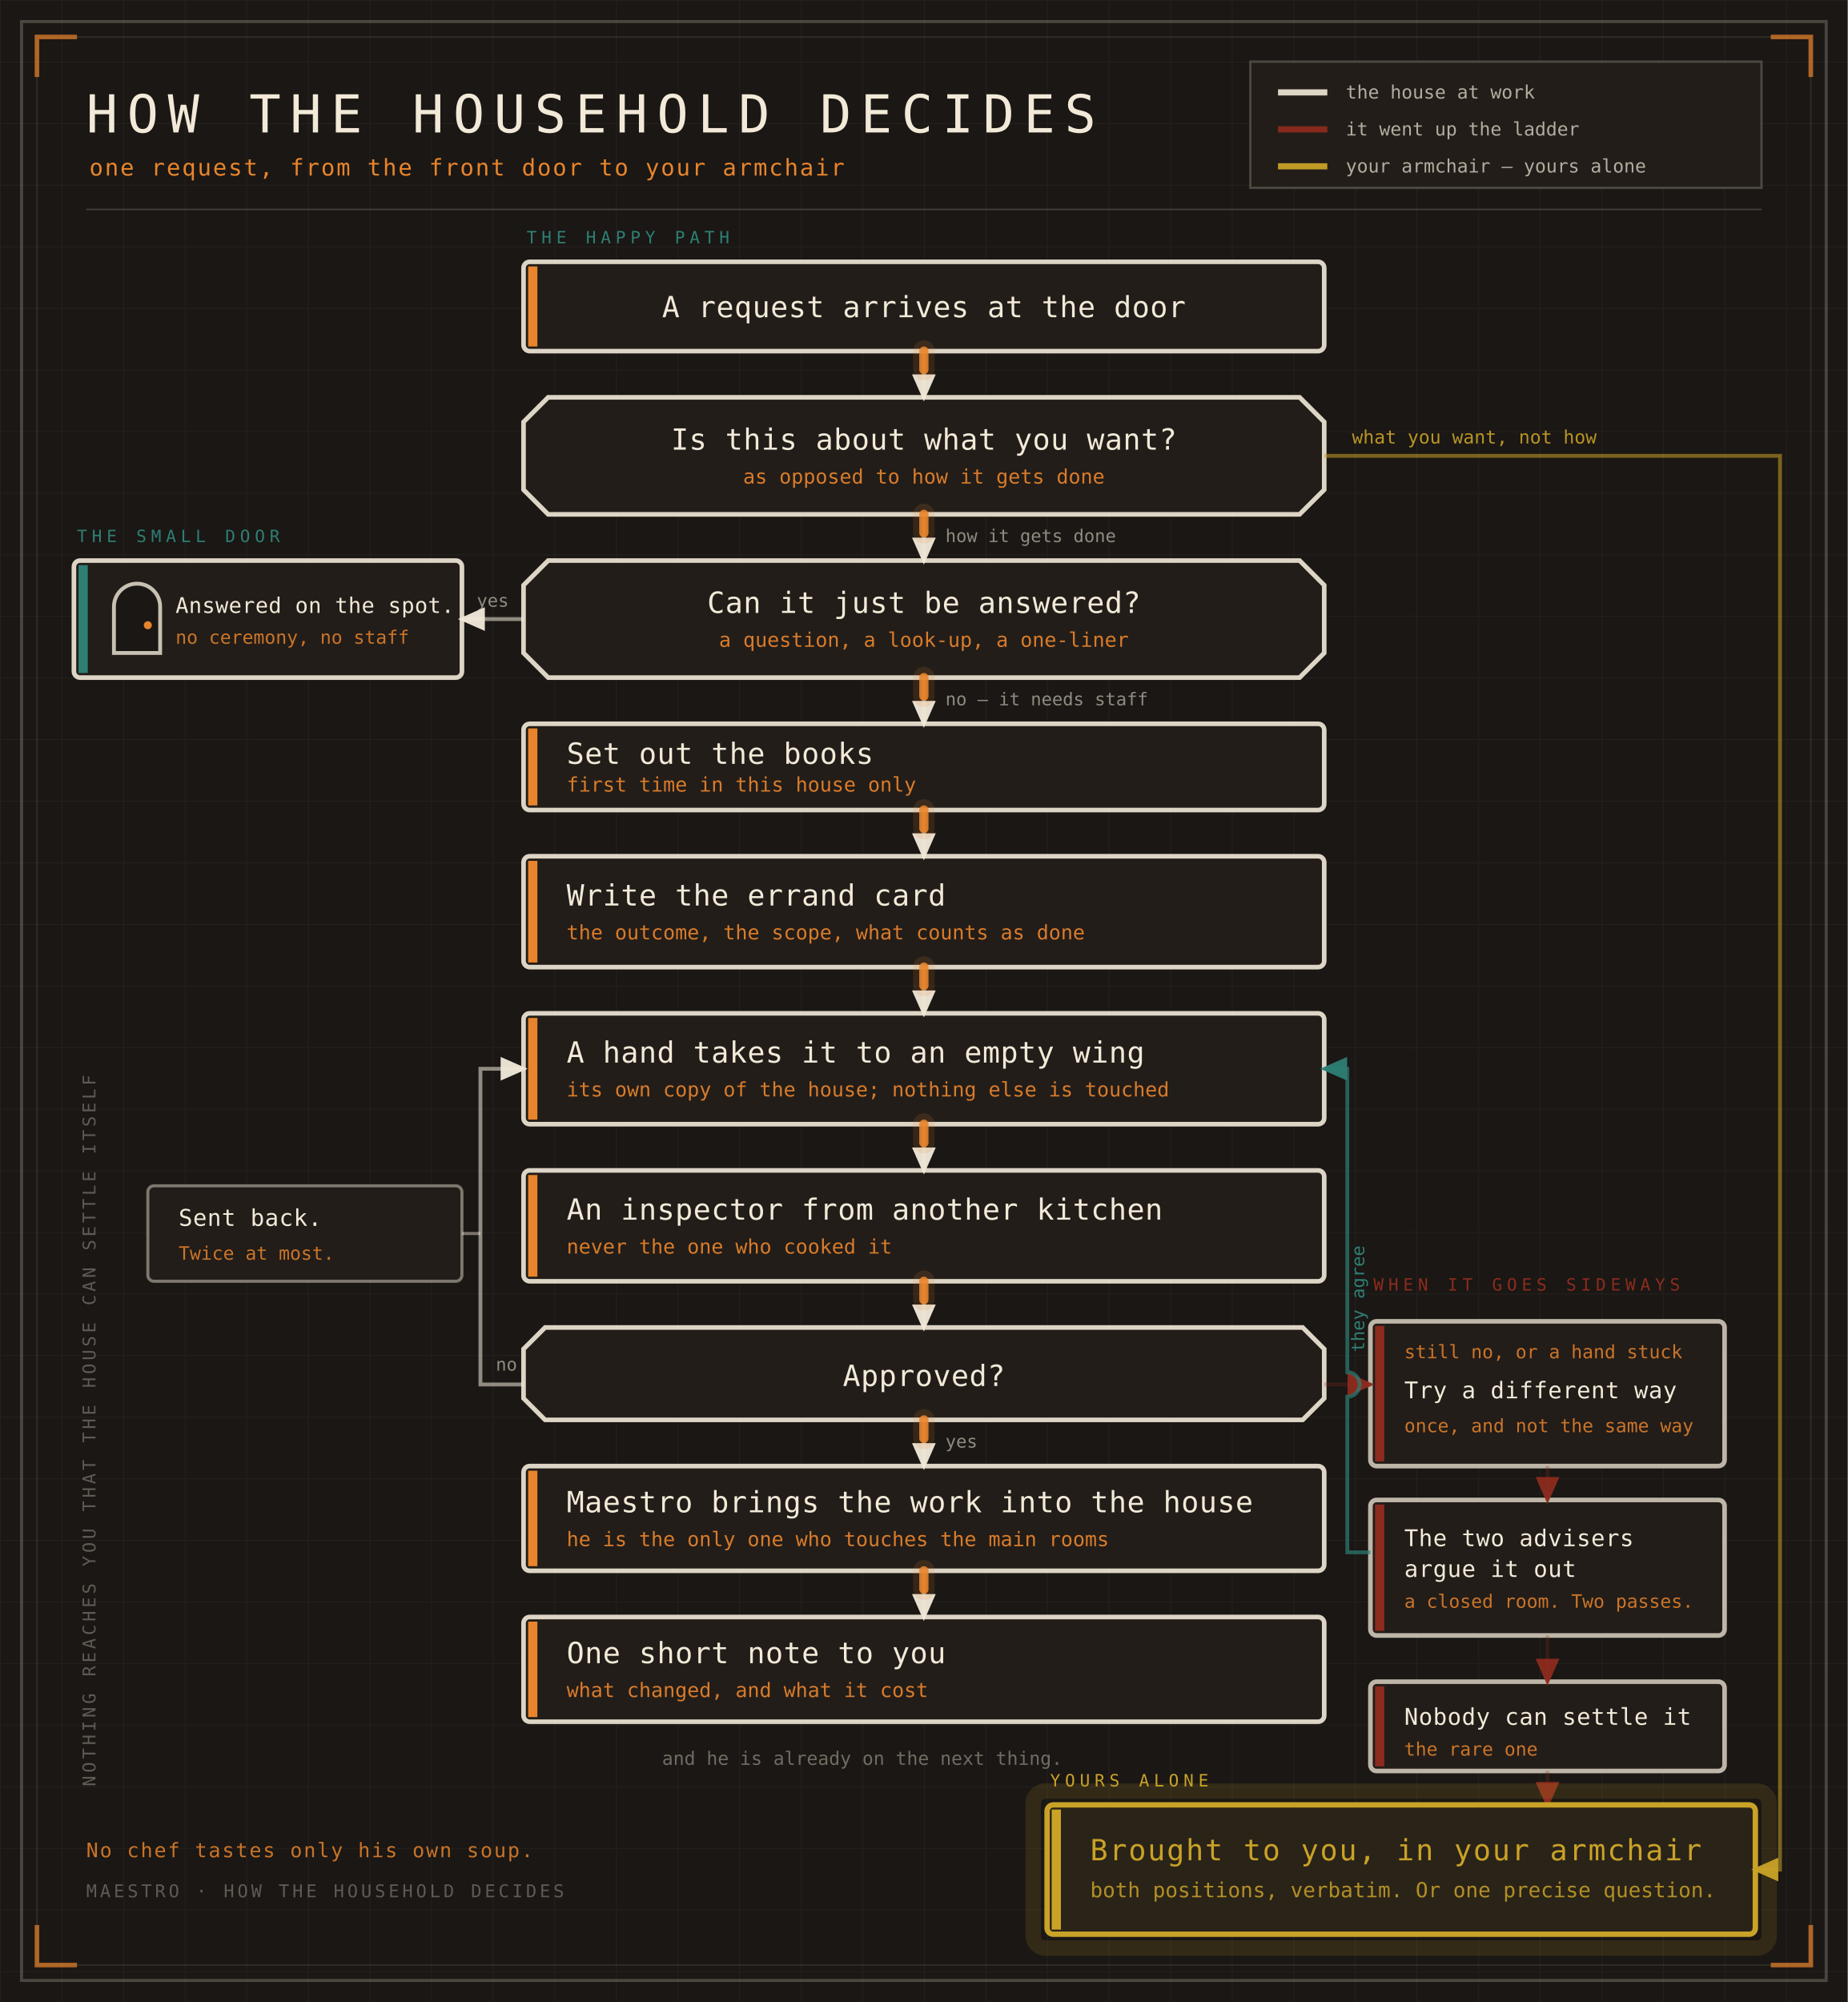
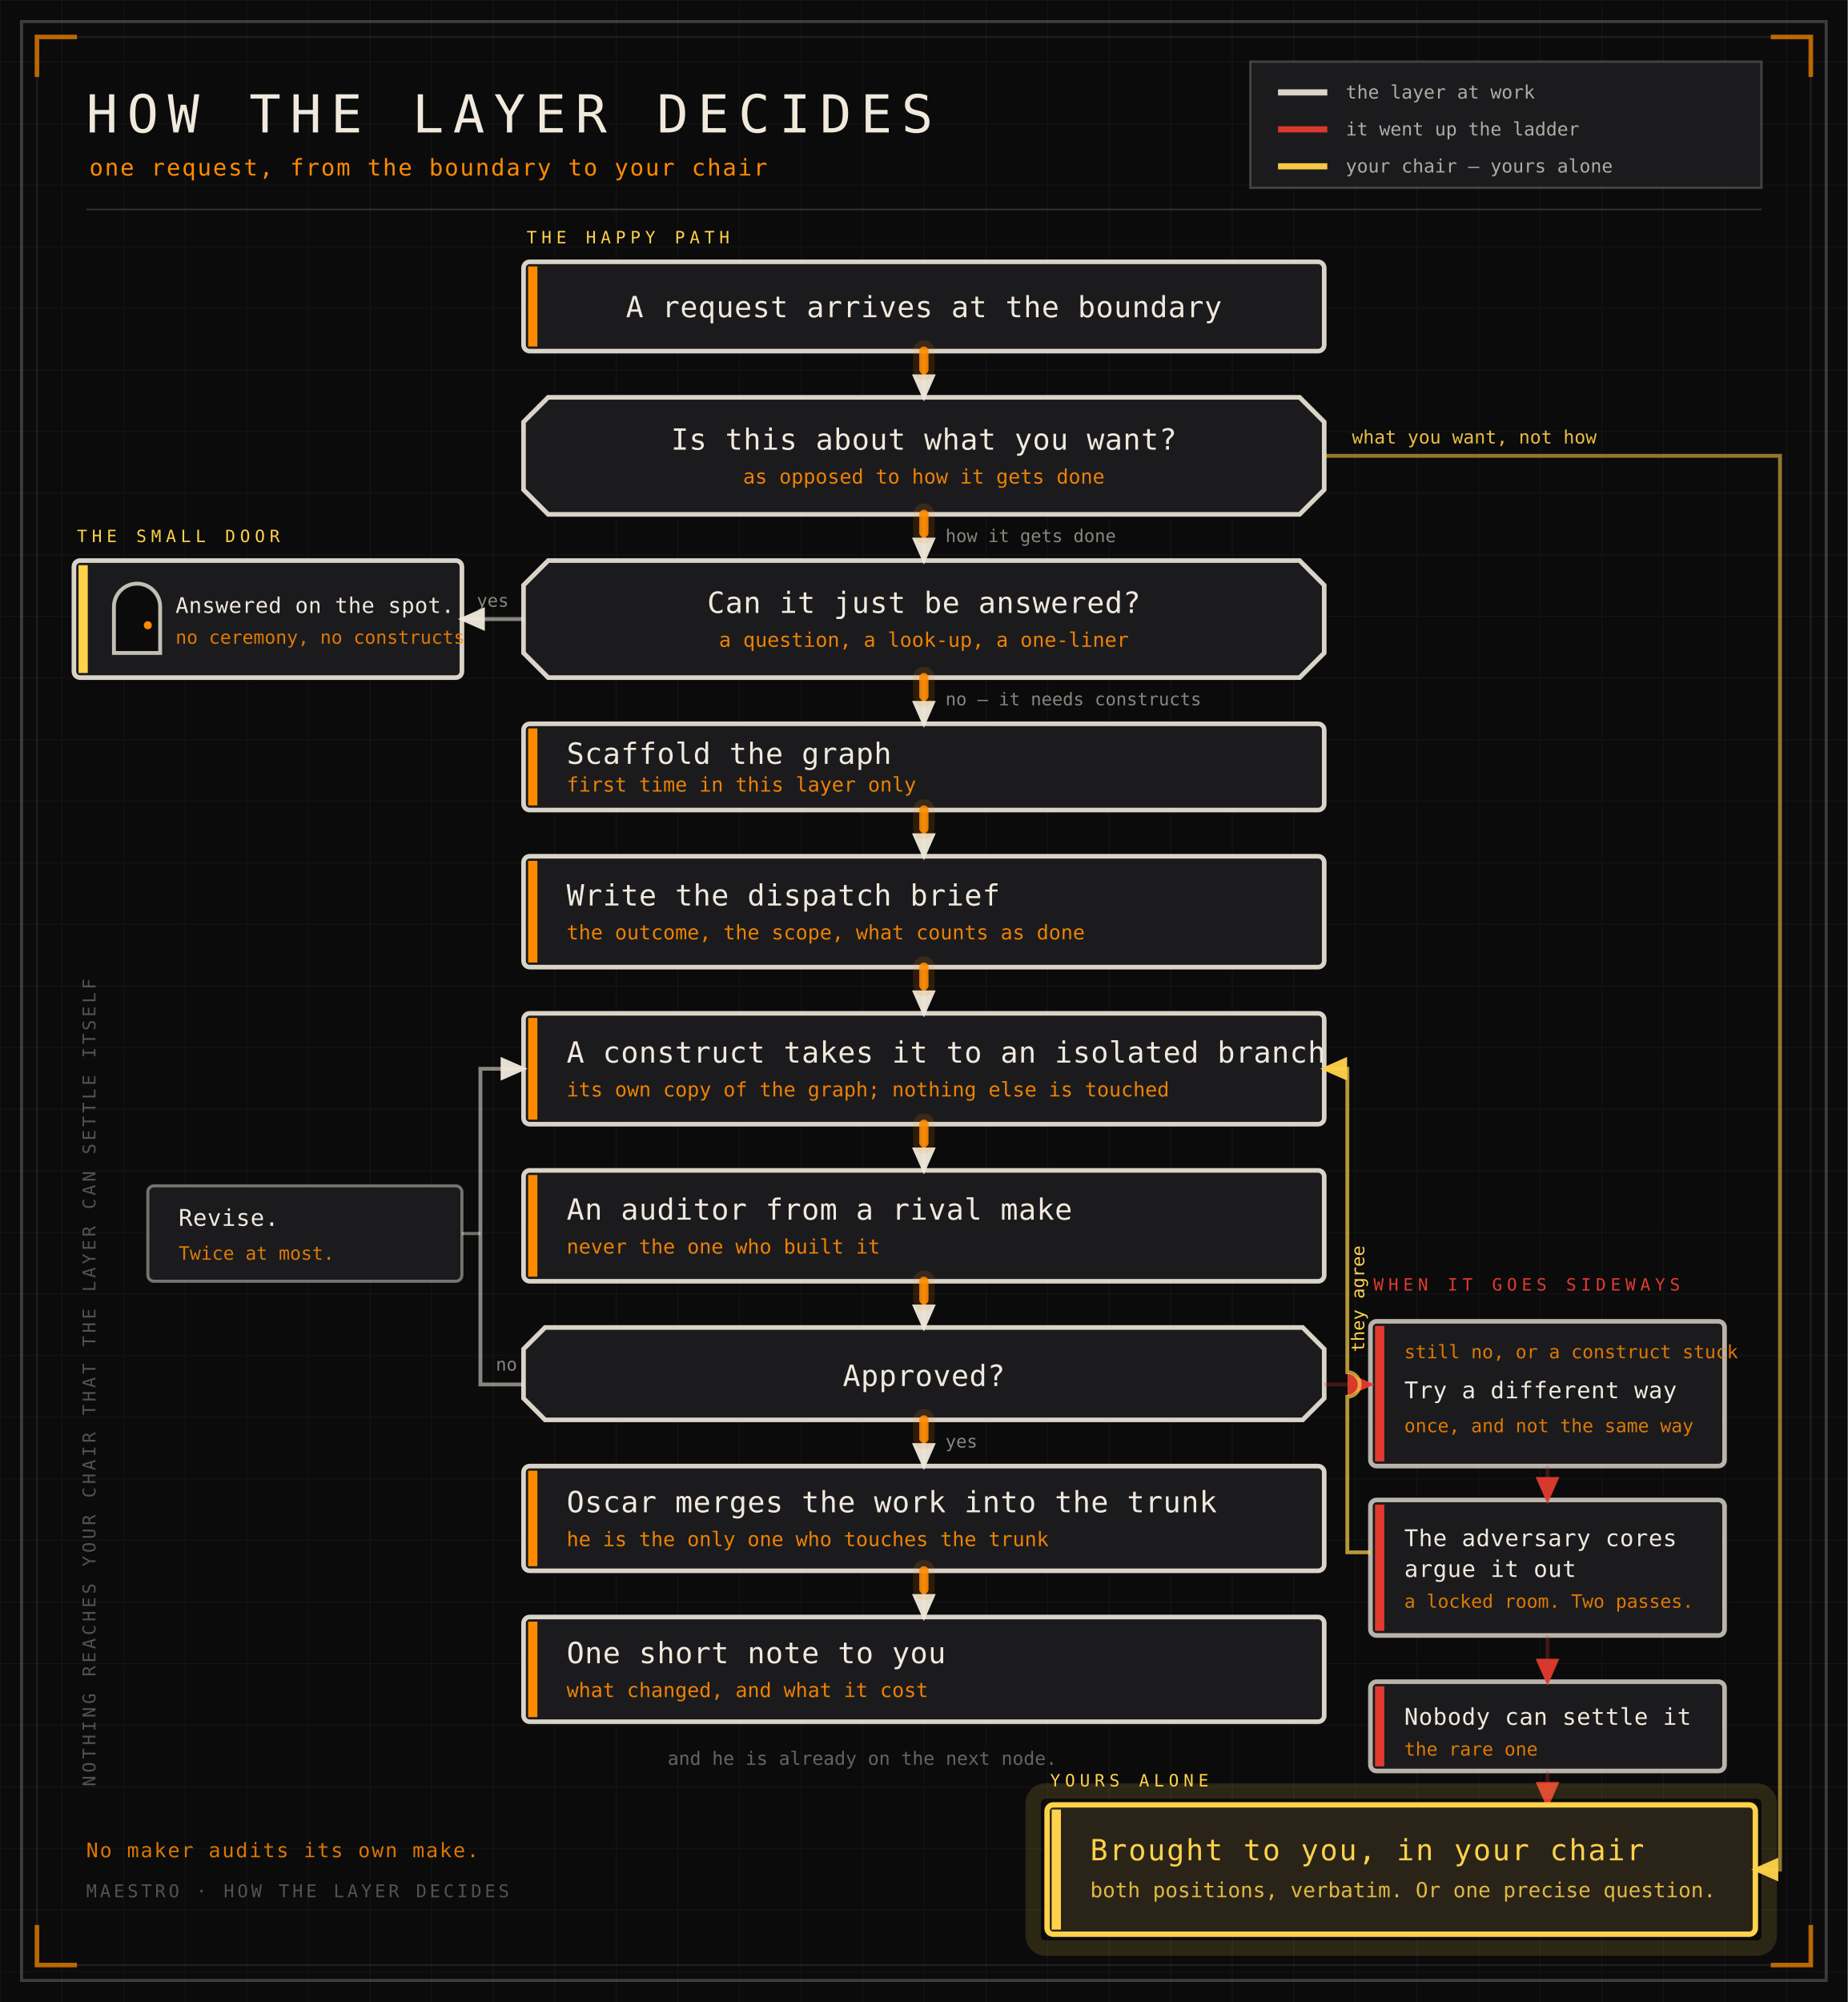
<svg xmlns="http://www.w3.org/2000/svg" viewBox="0 0 1200 1300" width="1200" height="1300" role="img" aria-labelledby="ttl desc" preserveAspectRatio="xMidYMid meet">
  <style>
  @media (prefers-reduced-motion: reduce) { .pulse { opacity: 0; } }
</style>
  <g font-family="ui-monospace, SFMono-Regular, Menlo, Consolas, monospace">
    <defs>
      <pattern id="grid" width="40" height="40" patternUnits="userSpaceOnUse">
-         <path d="M40 0H0V40" fill="none" stroke="#F2E9D8" stroke-opacity=".05" stroke-width="1" />
+         <path d="M40 0H0V40" fill="none" stroke="#F0E9DC" stroke-opacity=".05" stroke-width="1" />
      </pattern>
      <marker id="a-cream" viewBox="0 0 10 10" refX="8.5" refY="5" markerWidth="7" markerHeight="7" orient="auto-start-reverse">
-         <path d="M0 0.6L10 5L0 9.4z" fill="#F2E9D8" fill-opacity=".95" />
+         <path d="M0 0.6L10 5L0 9.4z" fill="#F0E9DC" fill-opacity=".95" />
      </marker>
-       <marker id="a-gold" viewBox="0 0 10 10" refX="8.5" refY="5" markerWidth="7" markerHeight="7" orient="auto-start-reverse">
-         <path d="M0 0.6L10 5L0 9.4z" fill="#C9A227" fill-opacity=".95" />
+       <marker id="a-yellow" viewBox="0 0 10 10" refX="8.5" refY="5" markerWidth="7" markerHeight="7" orient="auto-start-reverse">
+         <path d="M0 0.6L10 5L0 9.4z" fill="#FFD24A" fill-opacity=".95" />
      </marker>
-       <marker id="a-blood" viewBox="0 0 10 10" refX="8.5" refY="5" markerWidth="7" markerHeight="7" orient="auto-start-reverse">
-         <path d="M0 0.6L10 5L0 9.4z" fill="#8C2B1E" fill-opacity=".95" />
-       </marker>
-       <marker id="a-teal" viewBox="0 0 10 10" refX="8.5" refY="5" markerWidth="7" markerHeight="7" orient="auto-start-reverse">
-         <path d="M0 0.6L10 5L0 9.4z" fill="#2E7E74" fill-opacity=".95" />
+       <marker id="a-red" viewBox="0 0 10 10" refX="8.5" refY="5" markerWidth="7" markerHeight="7" orient="auto-start-reverse">
+         <path d="M0 0.6L10 5L0 9.4z" fill="#E13B2F" fill-opacity=".95" />
      </marker>
    </defs>
-     <rect width="1200" height="1300" fill="#1A1714" />
+     <rect width="1200" height="1300" fill="#0B0B0C" />
    <rect width="1200" height="1300" fill="url(#grid)" />
-     <rect x="14" y="14" width="1172" height="1272" fill="none" stroke="#F2E9D8" stroke-opacity=".22" stroke-width="2" />
-     <rect x="24" y="24" width="1152" height="1252" fill="none" stroke="#F2E9D8" stroke-opacity=".10" stroke-width="1" />
-     <path d="M24 50L24 24L50 24" fill="none" stroke="#E8842C" stroke-opacity=".7" stroke-width="3" />
-     <path d="M1176 50L1176 24L1150 24" fill="none" stroke="#E8842C" stroke-opacity=".7" stroke-width="3" />
-     <path d="M24 1250L24 1276L50 1276" fill="none" stroke="#E8842C" stroke-opacity=".7" stroke-width="3" />
-     <path d="M1176 1250L1176 1276L1150 1276" fill="none" stroke="#E8842C" stroke-opacity=".7" stroke-width="3" />
-     <text font-size="34" letter-spacing="6" fill="#F2E9D8" x="56" y="86">HOW THE HOUSEHOLD DECIDES</text>
-     <text font-size="15" letter-spacing="1" fill="#E8842C" x="58" y="114">one request, from the front door to your armchair</text>
-     <line x1="56" y1="136" x2="1144" y2="136" stroke="#F2E9D8" stroke-opacity=".18" stroke-width="1" />
-     <rect x="812" y="40" width="332" height="82" fill="#221D19" stroke="#F2E9D8" stroke-opacity=".22" stroke-width="1.5" />
-     <line x1="830" y1="60" x2="862" y2="60" stroke="#F2E9D8" stroke-opacity="0.9" stroke-width="4" />
-     <text font-size="12" fill="#F2E9D8" fill-opacity=".7" x="874" y="64">the house at work</text>
-     <line x1="830" y1="84" x2="862" y2="84" stroke="#8C2B1E" stroke-opacity="0.95" stroke-width="4" />
-     <text font-size="12" fill="#F2E9D8" fill-opacity=".7" x="874" y="88">it went up the ladder</text>
-     <line x1="830" y1="108" x2="862" y2="108" stroke="#C9A227" stroke-opacity="0.95" stroke-width="4" />
-     <text font-size="12" fill="#F2E9D8" fill-opacity=".7" x="874" y="112">your armchair — yours alone</text>
-     <text font-size="11" letter-spacing="3" fill="#2E7E74" x="342" y="158">THE HAPPY PATH</text>
-     <rect x="340" y="170" width="520" height="58" rx="4" fill="#221D19" stroke="#F2E9D8" stroke-opacity="0.9" stroke-width="3" />
-     <rect x="343" y="173" width="6" height="52" fill="#E8842C" />
-     <text font-size="19" letter-spacing="0.3" fill="#F2E9D8" x="600" y="206" text-anchor="middle">A request arrives at the door</text>
-     <path d="M356 258H844L860 274V318L844 334H356L340 318V274Z" fill="#221D19" stroke="#F2E9D8" stroke-opacity="0.9" stroke-width="3" />
-     <text font-size="19" letter-spacing="0.3" fill="#F2E9D8" x="600" y="292" text-anchor="middle">Is this about what you want?</text>
-     <text font-size="13" fill="#E8842C" fill-opacity=".92" x="600" y="314" text-anchor="middle">as opposed to how it gets done</text>
-     <path d="M356 364H844L860 380V424L844 440H356L340 424V380Z" fill="#221D19" stroke="#F2E9D8" stroke-opacity="0.9" stroke-width="3" />
-     <text font-size="19" letter-spacing="0.3" fill="#F2E9D8" x="600" y="398" text-anchor="middle">Can it just be answered?</text>
-     <text font-size="13" fill="#E8842C" fill-opacity=".92" x="600" y="420" text-anchor="middle">a question, a look-up, a one-liner</text>
-     <rect x="340" y="470" width="520" height="56" rx="4" fill="#221D19" stroke="#F2E9D8" stroke-opacity="0.9" stroke-width="3" />
-     <rect x="343" y="473" width="6" height="50" fill="#E8842C" />
-     <text font-size="19" letter-spacing="0.3" fill="#F2E9D8" x="368" y="496">Set out the books</text>
-     <text font-size="13" fill="#E8842C" fill-opacity=".92" x="368" y="514">first time in this house only</text>
-     <rect x="340" y="556" width="520" height="72" rx="4" fill="#221D19" stroke="#F2E9D8" stroke-opacity="0.9" stroke-width="3" />
-     <rect x="343" y="559" width="6" height="66" fill="#E8842C" />
-     <text font-size="19" letter-spacing="0.3" fill="#F2E9D8" x="368" y="588">Write the errand card</text>
-     <text font-size="13" fill="#E8842C" fill-opacity=".92" x="368" y="610">the outcome, the scope, what counts as done</text>
-     <rect x="340" y="658" width="520" height="72" rx="4" fill="#221D19" stroke="#F2E9D8" stroke-opacity="0.9" stroke-width="3" />
-     <rect x="343" y="661" width="6" height="66" fill="#E8842C" />
-     <text font-size="19" letter-spacing="0.3" fill="#F2E9D8" x="368" y="690">A hand takes it to an empty wing</text>
-     <text font-size="13" fill="#E8842C" fill-opacity=".92" x="368" y="712">its own copy of the house; nothing else is touched</text>
-     <rect x="340" y="760" width="520" height="72" rx="4" fill="#221D19" stroke="#F2E9D8" stroke-opacity="0.9" stroke-width="3" />
-     <rect x="343" y="763" width="6" height="66" fill="#E8842C" />
-     <text font-size="19" letter-spacing="0.3" fill="#F2E9D8" x="368" y="792">An inspector from another kitchen</text>
-     <text font-size="13" fill="#E8842C" fill-opacity=".92" x="368" y="814">never the one who cooked it</text>
-     <path d="M354 862H846L860 876V908L846 922H354L340 908V876Z" fill="#221D19" stroke="#F2E9D8" stroke-opacity="0.9" stroke-width="3" />
-     <text font-size="19" letter-spacing="0.3" fill="#F2E9D8" x="600" y="900" text-anchor="middle">Approved?</text>
-     <rect x="340" y="952" width="520" height="68" rx="4" fill="#221D19" stroke="#F2E9D8" stroke-opacity="0.9" stroke-width="3" />
-     <rect x="343" y="955" width="6" height="62" fill="#E8842C" />
-     <text font-size="19" letter-spacing="0.3" fill="#F2E9D8" x="368" y="982">Maestro brings the work into the house</text>
-     <text font-size="13" fill="#E8842C" fill-opacity=".92" x="368" y="1004">he is the only one who touches the main rooms</text>
-     <rect x="340" y="1050" width="520" height="68" rx="4" fill="#221D19" stroke="#F2E9D8" stroke-opacity="0.9" stroke-width="3" />
-     <rect x="343" y="1053" width="6" height="62" fill="#E8842C" />
-     <text font-size="19" letter-spacing="0.3" fill="#F2E9D8" x="368" y="1080">One short note to you</text>
-     <text font-size="13" fill="#E8842C" fill-opacity=".92" x="368" y="1102">what changed, and what it cost</text>
-     <text font-size="12" fill="#F2E9D8" fill-opacity=".4" x="560" y="1146" text-anchor="middle">and he is already on the next thing.</text>
-     <path d="M600 228V258" fill="none" stroke="#F2E9D8" stroke-opacity=".55" stroke-width="2.5" marker-end="url(#a-cream)" />
-     <path d="M600 334V364" fill="none" stroke="#F2E9D8" stroke-opacity=".55" stroke-width="2.5" marker-end="url(#a-cream)" />
-     <path d="M600 440V470" fill="none" stroke="#F2E9D8" stroke-opacity=".55" stroke-width="2.5" marker-end="url(#a-cream)" />
-     <path d="M600 526V556" fill="none" stroke="#F2E9D8" stroke-opacity=".55" stroke-width="2.5" marker-end="url(#a-cream)" />
-     <path d="M600 628V658" fill="none" stroke="#F2E9D8" stroke-opacity=".55" stroke-width="2.5" marker-end="url(#a-cream)" />
-     <path d="M600 730V760" fill="none" stroke="#F2E9D8" stroke-opacity=".55" stroke-width="2.5" marker-end="url(#a-cream)" />
-     <path d="M600 832V862" fill="none" stroke="#F2E9D8" stroke-opacity=".55" stroke-width="2.5" marker-end="url(#a-cream)" />
-     <path d="M600 922V952" fill="none" stroke="#F2E9D8" stroke-opacity=".55" stroke-width="2.5" marker-end="url(#a-cream)" />
-     <path d="M600 1020V1050" fill="none" stroke="#F2E9D8" stroke-opacity=".55" stroke-width="2.5" marker-end="url(#a-cream)" />
-     <path class="pulse" d="M600 228V258 M600 334V364 M600 440V470 M600 526V556 M600 628V658 M600 730V760 M600 832V862 M600 922V952 M600 1020V1050" fill="none" stroke="#E8842C" stroke-width="14" stroke-linecap="round" stroke-opacity=".14" stroke-dasharray="12 258">
+     <rect x="14" y="14" width="1172" height="1272" fill="none" stroke="#F0E9DC" stroke-opacity=".22" stroke-width="2" />
+     <rect x="24" y="24" width="1152" height="1252" fill="none" stroke="#F0E9DC" stroke-opacity=".10" stroke-width="1" />
+     <path d="M24 50L24 24L50 24" fill="none" stroke="#FF8A00" stroke-opacity=".7" stroke-width="3" />
+     <path d="M1176 50L1176 24L1150 24" fill="none" stroke="#FF8A00" stroke-opacity=".7" stroke-width="3" />
+     <path d="M24 1250L24 1276L50 1276" fill="none" stroke="#FF8A00" stroke-opacity=".7" stroke-width="3" />
+     <path d="M1176 1250L1176 1276L1150 1276" fill="none" stroke="#FF8A00" stroke-opacity=".7" stroke-width="3" />
+     <text font-size="34" letter-spacing="6" fill="#F0E9DC" x="56" y="86">HOW THE LAYER DECIDES</text>
+     <text font-size="15" letter-spacing="1" fill="#FF8A00" x="58" y="114">one request, from the boundary to your chair</text>
+     <line x1="56" y1="136" x2="1144" y2="136" stroke="#F0E9DC" stroke-opacity=".18" stroke-width="1" />
+     <rect x="812" y="40" width="332" height="82" fill="#1B1B1E" stroke="#F0E9DC" stroke-opacity=".22" stroke-width="1.5" />
+     <line x1="830" y1="60" x2="862" y2="60" stroke="#F0E9DC" stroke-opacity="0.9" stroke-width="4" />
+     <text font-size="12" fill="#F0E9DC" fill-opacity=".7" x="874" y="64">the layer at work</text>
+     <line x1="830" y1="84" x2="862" y2="84" stroke="#E13B2F" stroke-opacity="0.95" stroke-width="4" />
+     <text font-size="12" fill="#F0E9DC" fill-opacity=".7" x="874" y="88">it went up the ladder</text>
+     <line x1="830" y1="108" x2="862" y2="108" stroke="#FFD24A" stroke-opacity="0.95" stroke-width="4" />
+     <text font-size="12" fill="#F0E9DC" fill-opacity=".7" x="874" y="112">your chair — yours alone</text>
+     <text font-size="11" letter-spacing="3" fill="#FFD24A" x="342" y="158">THE HAPPY PATH</text>
+     <rect x="340" y="170" width="520" height="58" rx="4" fill="#1B1B1E" stroke="#F0E9DC" stroke-opacity="0.9" stroke-width="3" />
+     <rect x="343" y="173" width="6" height="52" fill="#FF8A00" />
+     <text font-size="19" letter-spacing="0.3" fill="#F0E9DC" x="600" y="206" text-anchor="middle">A request arrives at the boundary</text>
+     <path d="M356 258H844L860 274V318L844 334H356L340 318V274Z" fill="#1B1B1E" stroke="#F0E9DC" stroke-opacity="0.9" stroke-width="3" />
+     <text font-size="19" letter-spacing="0.3" fill="#F0E9DC" x="600" y="292" text-anchor="middle">Is this about what you want?</text>
+     <text font-size="13" fill="#FF8A00" fill-opacity=".92" x="600" y="314" text-anchor="middle">as opposed to how it gets done</text>
+     <path d="M356 364H844L860 380V424L844 440H356L340 424V380Z" fill="#1B1B1E" stroke="#F0E9DC" stroke-opacity="0.9" stroke-width="3" />
+     <text font-size="19" letter-spacing="0.3" fill="#F0E9DC" x="600" y="398" text-anchor="middle">Can it just be answered?</text>
+     <text font-size="13" fill="#FF8A00" fill-opacity=".92" x="600" y="420" text-anchor="middle">a question, a look-up, a one-liner</text>
+     <rect x="340" y="470" width="520" height="56" rx="4" fill="#1B1B1E" stroke="#F0E9DC" stroke-opacity="0.9" stroke-width="3" />
+     <rect x="343" y="473" width="6" height="50" fill="#FF8A00" />
+     <text font-size="19" letter-spacing="0.3" fill="#F0E9DC" x="368" y="496">Scaffold the graph</text>
+     <text font-size="13" fill="#FF8A00" fill-opacity=".92" x="368" y="514">first time in this layer only</text>
+     <rect x="340" y="556" width="520" height="72" rx="4" fill="#1B1B1E" stroke="#F0E9DC" stroke-opacity="0.9" stroke-width="3" />
+     <rect x="343" y="559" width="6" height="66" fill="#FF8A00" />
+     <text font-size="19" letter-spacing="0.3" fill="#F0E9DC" x="368" y="588">Write the dispatch brief</text>
+     <text font-size="13" fill="#FF8A00" fill-opacity=".92" x="368" y="610">the outcome, the scope, what counts as done</text>
+     <rect x="340" y="658" width="520" height="72" rx="4" fill="#1B1B1E" stroke="#F0E9DC" stroke-opacity="0.9" stroke-width="3" />
+     <rect x="343" y="661" width="6" height="66" fill="#FF8A00" />
+     <text font-size="19" letter-spacing="0.3" fill="#F0E9DC" x="368" y="690">A construct takes it to an isolated branch</text>
+     <text font-size="13" fill="#FF8A00" fill-opacity=".92" x="368" y="712">its own copy of the graph; nothing else is touched</text>
+     <rect x="340" y="760" width="520" height="72" rx="4" fill="#1B1B1E" stroke="#F0E9DC" stroke-opacity="0.9" stroke-width="3" />
+     <rect x="343" y="763" width="6" height="66" fill="#FF8A00" />
+     <text font-size="19" letter-spacing="0.3" fill="#F0E9DC" x="368" y="792">An auditor from a rival make</text>
+     <text font-size="13" fill="#FF8A00" fill-opacity=".92" x="368" y="814">never the one who built it</text>
+     <path d="M354 862H846L860 876V908L846 922H354L340 908V876Z" fill="#1B1B1E" stroke="#F0E9DC" stroke-opacity="0.9" stroke-width="3" />
+     <text font-size="19" letter-spacing="0.3" fill="#F0E9DC" x="600" y="900" text-anchor="middle">Approved?</text>
+     <rect x="340" y="952" width="520" height="68" rx="4" fill="#1B1B1E" stroke="#F0E9DC" stroke-opacity="0.9" stroke-width="3" />
+     <rect x="343" y="955" width="6" height="62" fill="#FF8A00" />
+     <text font-size="19" letter-spacing="0.3" fill="#F0E9DC" x="368" y="982">Oscar merges the work into the trunk</text>
+     <text font-size="13" fill="#FF8A00" fill-opacity=".92" x="368" y="1004">he is the only one who touches the trunk</text>
+     <rect x="340" y="1050" width="520" height="68" rx="4" fill="#1B1B1E" stroke="#F0E9DC" stroke-opacity="0.9" stroke-width="3" />
+     <rect x="343" y="1053" width="6" height="62" fill="#FF8A00" />
+     <text font-size="19" letter-spacing="0.3" fill="#F0E9DC" x="368" y="1080">One short note to you</text>
+     <text font-size="13" fill="#FF8A00" fill-opacity=".92" x="368" y="1102">what changed, and what it cost</text>
+     <text font-size="12" fill="#F0E9DC" fill-opacity=".4" x="560" y="1146" text-anchor="middle">and he is already on the next node.</text>
+     <path d="M600 228V258" fill="none" stroke="#F0E9DC" stroke-opacity=".55" stroke-width="2.5" marker-end="url(#a-cream)" />
+     <path d="M600 334V364" fill="none" stroke="#F0E9DC" stroke-opacity=".55" stroke-width="2.5" marker-end="url(#a-cream)" />
+     <path d="M600 440V470" fill="none" stroke="#F0E9DC" stroke-opacity=".55" stroke-width="2.5" marker-end="url(#a-cream)" />
+     <path d="M600 526V556" fill="none" stroke="#F0E9DC" stroke-opacity=".55" stroke-width="2.5" marker-end="url(#a-cream)" />
+     <path d="M600 628V658" fill="none" stroke="#F0E9DC" stroke-opacity=".55" stroke-width="2.5" marker-end="url(#a-cream)" />
+     <path d="M600 730V760" fill="none" stroke="#F0E9DC" stroke-opacity=".55" stroke-width="2.5" marker-end="url(#a-cream)" />
+     <path d="M600 832V862" fill="none" stroke="#F0E9DC" stroke-opacity=".55" stroke-width="2.5" marker-end="url(#a-cream)" />
+     <path d="M600 922V952" fill="none" stroke="#F0E9DC" stroke-opacity=".55" stroke-width="2.5" marker-end="url(#a-cream)" />
+     <path d="M600 1020V1050" fill="none" stroke="#F0E9DC" stroke-opacity=".55" stroke-width="2.5" marker-end="url(#a-cream)" />
+     <path class="pulse" d="M600 228V258 M600 334V364 M600 440V470 M600 526V556 M600 628V658 M600 730V760 M600 832V862 M600 922V952 M600 1020V1050" fill="none" stroke="#FF8A00" stroke-width="14" stroke-linecap="round" stroke-opacity=".14" stroke-dasharray="12 258">
      <animate attributeName="stroke-dashoffset" from="0" to="-270" dur="3s" repeatCount="indefinite" />
    </path>
-     <path class="pulse" d="M600 228V258 M600 334V364 M600 440V470 M600 526V556 M600 628V658 M600 730V760 M600 832V862 M600 922V952 M600 1020V1050" fill="none" stroke="#E8842C" stroke-width="6" stroke-linecap="round" stroke-opacity=".9" stroke-dasharray="12 258">
+     <path class="pulse" d="M600 228V258 M600 334V364 M600 440V470 M600 526V556 M600 628V658 M600 730V760 M600 832V862 M600 922V952 M600 1020V1050" fill="none" stroke="#FF8A00" stroke-width="6" stroke-linecap="round" stroke-opacity=".9" stroke-dasharray="12 258">
      <animate attributeName="stroke-dashoffset" from="0" to="-270" dur="3s" repeatCount="indefinite" />
    </path>
-     <text font-size="11.5" fill="#F2E9D8" fill-opacity=".55" x="614" y="352">how it gets done</text>
-     <text font-size="11.5" fill="#F2E9D8" fill-opacity=".55" x="614" y="458">no — it needs staff</text>
-     <text font-size="11.5" fill="#F2E9D8" fill-opacity=".55" x="614" y="940">yes</text>
-     <text font-size="11" letter-spacing="3" fill="#2E7E74" x="50" y="352">THE SMALL DOOR</text>
-     <rect x="48" y="364" width="252" height="76" rx="4" fill="#221D19" stroke="#F2E9D8" stroke-opacity="0.9" stroke-width="3" />
-     <rect x="51" y="367" width="6" height="70" fill="#2E7E74" />
-     <path d="M74 424V394a15 15 0 0 1 30 0V424z" fill="#1A1714" stroke="#F2E9D8" stroke-opacity=".8" stroke-width="2.5" />
-     <circle cx="96" cy="406" r="2.6" fill="#E8842C" />
-     <text font-size="14" letter-spacing="0.2" fill="#F2E9D8" x="114" y="398">Answered on the spot.</text>
-     <text font-size="12" fill="#E8842C" fill-opacity=".85" x="114" y="418">no ceremony, no staff</text>
-     <path d="M340 402H300" fill="none" stroke="#F2E9D8" stroke-opacity=".55" stroke-width="2.5" marker-end="url(#a-cream)" />
-     <text font-size="11.5" fill="#F2E9D8" fill-opacity=".55" x="320" y="394" text-anchor="middle">yes</text>
-     <path d="M340 899H312V694H340" fill="none" stroke="#F2E9D8" stroke-opacity=".55" stroke-width="2.5" marker-end="url(#a-cream)" />
-     <text font-size="11.5" fill="#F2E9D8" fill-opacity=".55" x="322" y="890">no</text>
-     <rect x="96" y="770" width="204" height="62" rx="4" fill="#221D19" stroke="#F2E9D8" stroke-opacity=".45" stroke-width="2" />
-     <line x1="300" y1="801" x2="312" y2="801" stroke="#F2E9D8" stroke-opacity=".45" stroke-width="2" />
-     <text font-size="15" letter-spacing="0.3" fill="#F2E9D8" x="116" y="796">Sent back.</text>
-     <text font-size="12" fill="#E8842C" fill-opacity=".85" x="116" y="818">Twice at most.</text>
-     <text font-size="11" letter-spacing="3" fill="#8C2B1E" x="892" y="838">WHEN IT GOES SIDEWAYS</text>
-     <rect x="890" y="858" width="230" height="94" rx="4" fill="#221D19" stroke="#F2E9D8" stroke-opacity="0.75" stroke-width="3" />
-     <rect x="893" y="861" width="6" height="88" fill="#8C2B1E" />
-     <text font-size="12" fill="#E8842C" fill-opacity=".85" x="912" y="882">still no, or a hand stuck</text>
-     <text font-size="15" letter-spacing="0.3" fill="#F2E9D8" x="912" y="908">Try a different way</text>
-     <text font-size="12" fill="#E8842C" fill-opacity=".85" x="912" y="930">once, and not the same way</text>
-     <rect x="890" y="974" width="230" height="88" rx="4" fill="#221D19" stroke="#F2E9D8" stroke-opacity="0.75" stroke-width="3" />
-     <rect x="893" y="977" width="6" height="82" fill="#8C2B1E" />
-     <text font-size="15" letter-spacing="0.3" fill="#F2E9D8" x="912" y="1004">The two advisers</text>
-     <text font-size="15" letter-spacing="0.3" fill="#F2E9D8" x="912" y="1024">argue it out</text>
-     <text font-size="12" fill="#E8842C" fill-opacity=".85" x="912" y="1044">a closed room. Two passes.</text>
-     <rect x="890" y="1092" width="230" height="58" rx="4" fill="#221D19" stroke="#F2E9D8" stroke-opacity="0.75" stroke-width="3" />
-     <rect x="893" y="1095" width="6" height="52" fill="#8C2B1E" />
-     <text font-size="15" letter-spacing="0.3" fill="#F2E9D8" x="912" y="1120">Nobody can settle it</text>
-     <text font-size="12" fill="#E8842C" fill-opacity=".85" x="912" y="1140">the rare one</text>
-     <path d="M860 899H890" fill="none" stroke="#8C2B1E" stroke-opacity=".26" stroke-width="2.5" marker-end="url(#a-blood)">
+     <text font-size="11.5" fill="#F0E9DC" fill-opacity=".55" x="614" y="352">how it gets done</text>
+     <text font-size="11.5" fill="#F0E9DC" fill-opacity=".55" x="614" y="458">no — it needs constructs</text>
+     <text font-size="11.5" fill="#F0E9DC" fill-opacity=".55" x="614" y="940">yes</text>
+     <text font-size="11" letter-spacing="3" fill="#FFD24A" x="50" y="352">THE SMALL DOOR</text>
+     <rect x="48" y="364" width="252" height="76" rx="4" fill="#1B1B1E" stroke="#F0E9DC" stroke-opacity="0.9" stroke-width="3" />
+     <rect x="51" y="367" width="6" height="70" fill="#FFD24A" />
+     <path d="M74 424V394a15 15 0 0 1 30 0V424z" fill="#0B0B0C" stroke="#F0E9DC" stroke-opacity=".8" stroke-width="2.5" />
+     <circle cx="96" cy="406" r="2.6" fill="#FF8A00" />
+     <text font-size="14" letter-spacing="0.2" fill="#F0E9DC" x="114" y="398">Answered on the spot.</text>
+     <text font-size="12" fill="#FF8A00" fill-opacity=".85" x="114" y="418">no ceremony, no constructs</text>
+     <path d="M340 402H300" fill="none" stroke="#F0E9DC" stroke-opacity=".55" stroke-width="2.5" marker-end="url(#a-cream)" />
+     <text font-size="11.5" fill="#F0E9DC" fill-opacity=".55" x="320" y="394" text-anchor="middle">yes</text>
+     <path d="M340 899H312V694H340" fill="none" stroke="#F0E9DC" stroke-opacity=".55" stroke-width="2.5" marker-end="url(#a-cream)" />
+     <text font-size="11.5" fill="#F0E9DC" fill-opacity=".55" x="322" y="890">no</text>
+     <rect x="96" y="770" width="204" height="62" rx="4" fill="#1B1B1E" stroke="#F0E9DC" stroke-opacity=".45" stroke-width="2" />
+     <line x1="300" y1="801" x2="312" y2="801" stroke="#F0E9DC" stroke-opacity=".45" stroke-width="2" />
+     <text font-size="15" letter-spacing="0.3" fill="#F0E9DC" x="116" y="796">Revise.</text>
+     <text font-size="12" fill="#FF8A00" fill-opacity=".85" x="116" y="818">Twice at most.</text>
+     <text font-size="11" letter-spacing="3" fill="#E13B2F" x="892" y="838">WHEN IT GOES SIDEWAYS</text>
+     <rect x="890" y="858" width="230" height="94" rx="4" fill="#1B1B1E" stroke="#F0E9DC" stroke-opacity="0.75" stroke-width="3" />
+     <rect x="893" y="861" width="6" height="88" fill="#E13B2F" />
+     <text font-size="12" fill="#FF8A00" fill-opacity=".85" x="912" y="882">still no, or a construct stuck</text>
+     <text font-size="15" letter-spacing="0.3" fill="#F0E9DC" x="912" y="908">Try a different way</text>
+     <text font-size="12" fill="#FF8A00" fill-opacity=".85" x="912" y="930">once, and not the same way</text>
+     <rect x="890" y="974" width="230" height="88" rx="4" fill="#1B1B1E" stroke="#F0E9DC" stroke-opacity="0.75" stroke-width="3" />
+     <rect x="893" y="977" width="6" height="82" fill="#E13B2F" />
+     <text font-size="15" letter-spacing="0.3" fill="#F0E9DC" x="912" y="1004">The adversary cores</text>
+     <text font-size="15" letter-spacing="0.3" fill="#F0E9DC" x="912" y="1024">argue it out</text>
+     <text font-size="12" fill="#FF8A00" fill-opacity=".85" x="912" y="1044">a locked room. Two passes.</text>
+     <rect x="890" y="1092" width="230" height="58" rx="4" fill="#1B1B1E" stroke="#F0E9DC" stroke-opacity="0.75" stroke-width="3" />
+     <rect x="893" y="1095" width="6" height="52" fill="#E13B2F" />
+     <text font-size="15" letter-spacing="0.3" fill="#F0E9DC" x="912" y="1120">Nobody can settle it</text>
+     <text font-size="12" fill="#FF8A00" fill-opacity=".85" x="912" y="1140">the rare one</text>
+     <path d="M860 899H890" fill="none" stroke="#E13B2F" stroke-opacity=".26" stroke-width="2.5" marker-end="url(#a-red)">
      <animate attributeName="stroke-opacity" values=".26;.55;.26" dur="4s" repeatCount="indefinite" />
    </path>
-     <path d="M1005 952V974" fill="none" stroke="#8C2B1E" stroke-opacity=".26" stroke-width="2.5" marker-end="url(#a-blood)">
+     <path d="M1005 952V974" fill="none" stroke="#E13B2F" stroke-opacity=".26" stroke-width="2.5" marker-end="url(#a-red)">
      <animate attributeName="stroke-opacity" values=".26;.55;.26" dur="4s" repeatCount="indefinite" />
    </path>
-     <path d="M1005 1062V1092" fill="none" stroke="#8C2B1E" stroke-opacity=".26" stroke-width="2.5" marker-end="url(#a-blood)">
+     <path d="M1005 1062V1092" fill="none" stroke="#E13B2F" stroke-opacity=".26" stroke-width="2.5" marker-end="url(#a-red)">
      <animate attributeName="stroke-opacity" values=".26;.55;.26" dur="4s" repeatCount="indefinite" />
    </path>
-     <path d="M1005 1150V1172" fill="none" stroke="#8C2B1E" stroke-opacity=".26" stroke-width="2.5" marker-end="url(#a-blood)">
+     <path d="M1005 1150V1172" fill="none" stroke="#E13B2F" stroke-opacity=".26" stroke-width="2.5" marker-end="url(#a-red)">
      <animate attributeName="stroke-opacity" values=".26;.55;.26" dur="4s" repeatCount="indefinite" />
    </path>
-     <path d="M890 1008H875V907A8 8 0 0 0 875 891V694H860" fill="none" stroke="#2E7E74" stroke-opacity=".7" stroke-width="2.5" marker-end="url(#a-teal)" />
-     <text font-size="11.5" fill="#2E7E74" transform="translate(886 878) rotate(-90)">they agree</text>
-     <rect x="671" y="1163" width="478" height="102" rx="8" fill="none" stroke="#C9A227" stroke-opacity=".14" stroke-width="10">
+     <path d="M890 1008H875V907A8 8 0 0 0 875 891V694H860" fill="none" stroke="#FFD24A" stroke-opacity=".7" stroke-width="2.5" marker-end="url(#a-yellow)" />
+     <text font-size="11.5" fill="#FFD24A" transform="translate(886 878) rotate(-90)">they agree</text>
+     <rect x="671" y="1163" width="478" height="102" rx="8" fill="none" stroke="#FFD24A" stroke-opacity=".14" stroke-width="10">
      <animate attributeName="stroke-opacity" values=".14;.34;.14" dur="4s" repeatCount="indefinite" />
    </rect>
-     <rect x="680" y="1172" width="460" height="84" rx="4" fill="#2A2318" stroke="#C9A227" stroke-opacity="1" stroke-width="3.5" />
-     <rect x="683" y="1175" width="6" height="78" fill="#C9A227" />
-     <text font-size="19" letter-spacing="1" fill="#C9A227" x="708" y="1208">Brought to you, in your armchair</text>
-     <text font-size="13.5" fill="#C9A227" fill-opacity=".85" x="708" y="1232">both positions, verbatim. Or one precise question.</text>
-     <path d="M860 296H1156V1214H1140" fill="none" stroke="#C9A227" stroke-opacity=".55" stroke-width="2.5" marker-end="url(#a-gold)" />
-     <text font-size="12" fill="#C9A227" fill-opacity=".9" x="878" y="288">what you want, not how</text>
-     <text font-size="11" letter-spacing="3" fill="#C9A227" x="682" y="1160">YOURS ALONE</text>
-     <text font-size="11.5" letter-spacing="2" fill="#F2E9D8" fill-opacity=".32" transform="translate(62 1160) rotate(-90)">NOTHING REACHES YOU THAT THE HOUSE CAN SETTLE ITSELF</text>
-     <text font-size="13" letter-spacing="1" fill="#E8842C" fill-opacity=".85" x="56" y="1206">No chef tastes only his own soup.</text>
-     <text font-size="11.5" letter-spacing="2" fill="#F2E9D8" fill-opacity=".32" x="56" y="1232">MAESTRO · HOW THE HOUSEHOLD DECIDES</text>
+     <rect x="680" y="1172" width="460" height="84" rx="4" fill="#2A2418" stroke="#FFD24A" stroke-opacity="1" stroke-width="3.5" />
+     <rect x="683" y="1175" width="6" height="78" fill="#FFD24A" />
+     <text font-size="19" letter-spacing="1" fill="#FFD24A" x="708" y="1208">Brought to you, in your chair</text>
+     <text font-size="13.5" fill="#FFD24A" fill-opacity=".85" x="708" y="1232">both positions, verbatim. Or one precise question.</text>
+     <path d="M860 296H1156V1214H1140" fill="none" stroke="#FFD24A" stroke-opacity=".55" stroke-width="2.5" marker-end="url(#a-yellow)" />
+     <text font-size="12" fill="#FFD24A" fill-opacity=".9" x="878" y="288">what you want, not how</text>
+     <text font-size="11" letter-spacing="3" fill="#FFD24A" x="682" y="1160">YOURS ALONE</text>
+     <text font-size="11.5" letter-spacing="2" fill="#F0E9DC" fill-opacity=".32" transform="translate(62 1160) rotate(-90)">NOTHING REACHES YOUR CHAIR THAT THE LAYER CAN SETTLE ITSELF</text>
+     <text font-size="13" letter-spacing="1" fill="#FF8A00" fill-opacity=".85" x="56" y="1206">No maker audits its own make.</text>
+     <text font-size="11.5" letter-spacing="2" fill="#F0E9DC" fill-opacity=".32" x="56" y="1232">MAESTRO · HOW THE LAYER DECIDES</text>
  </g>
</svg>
